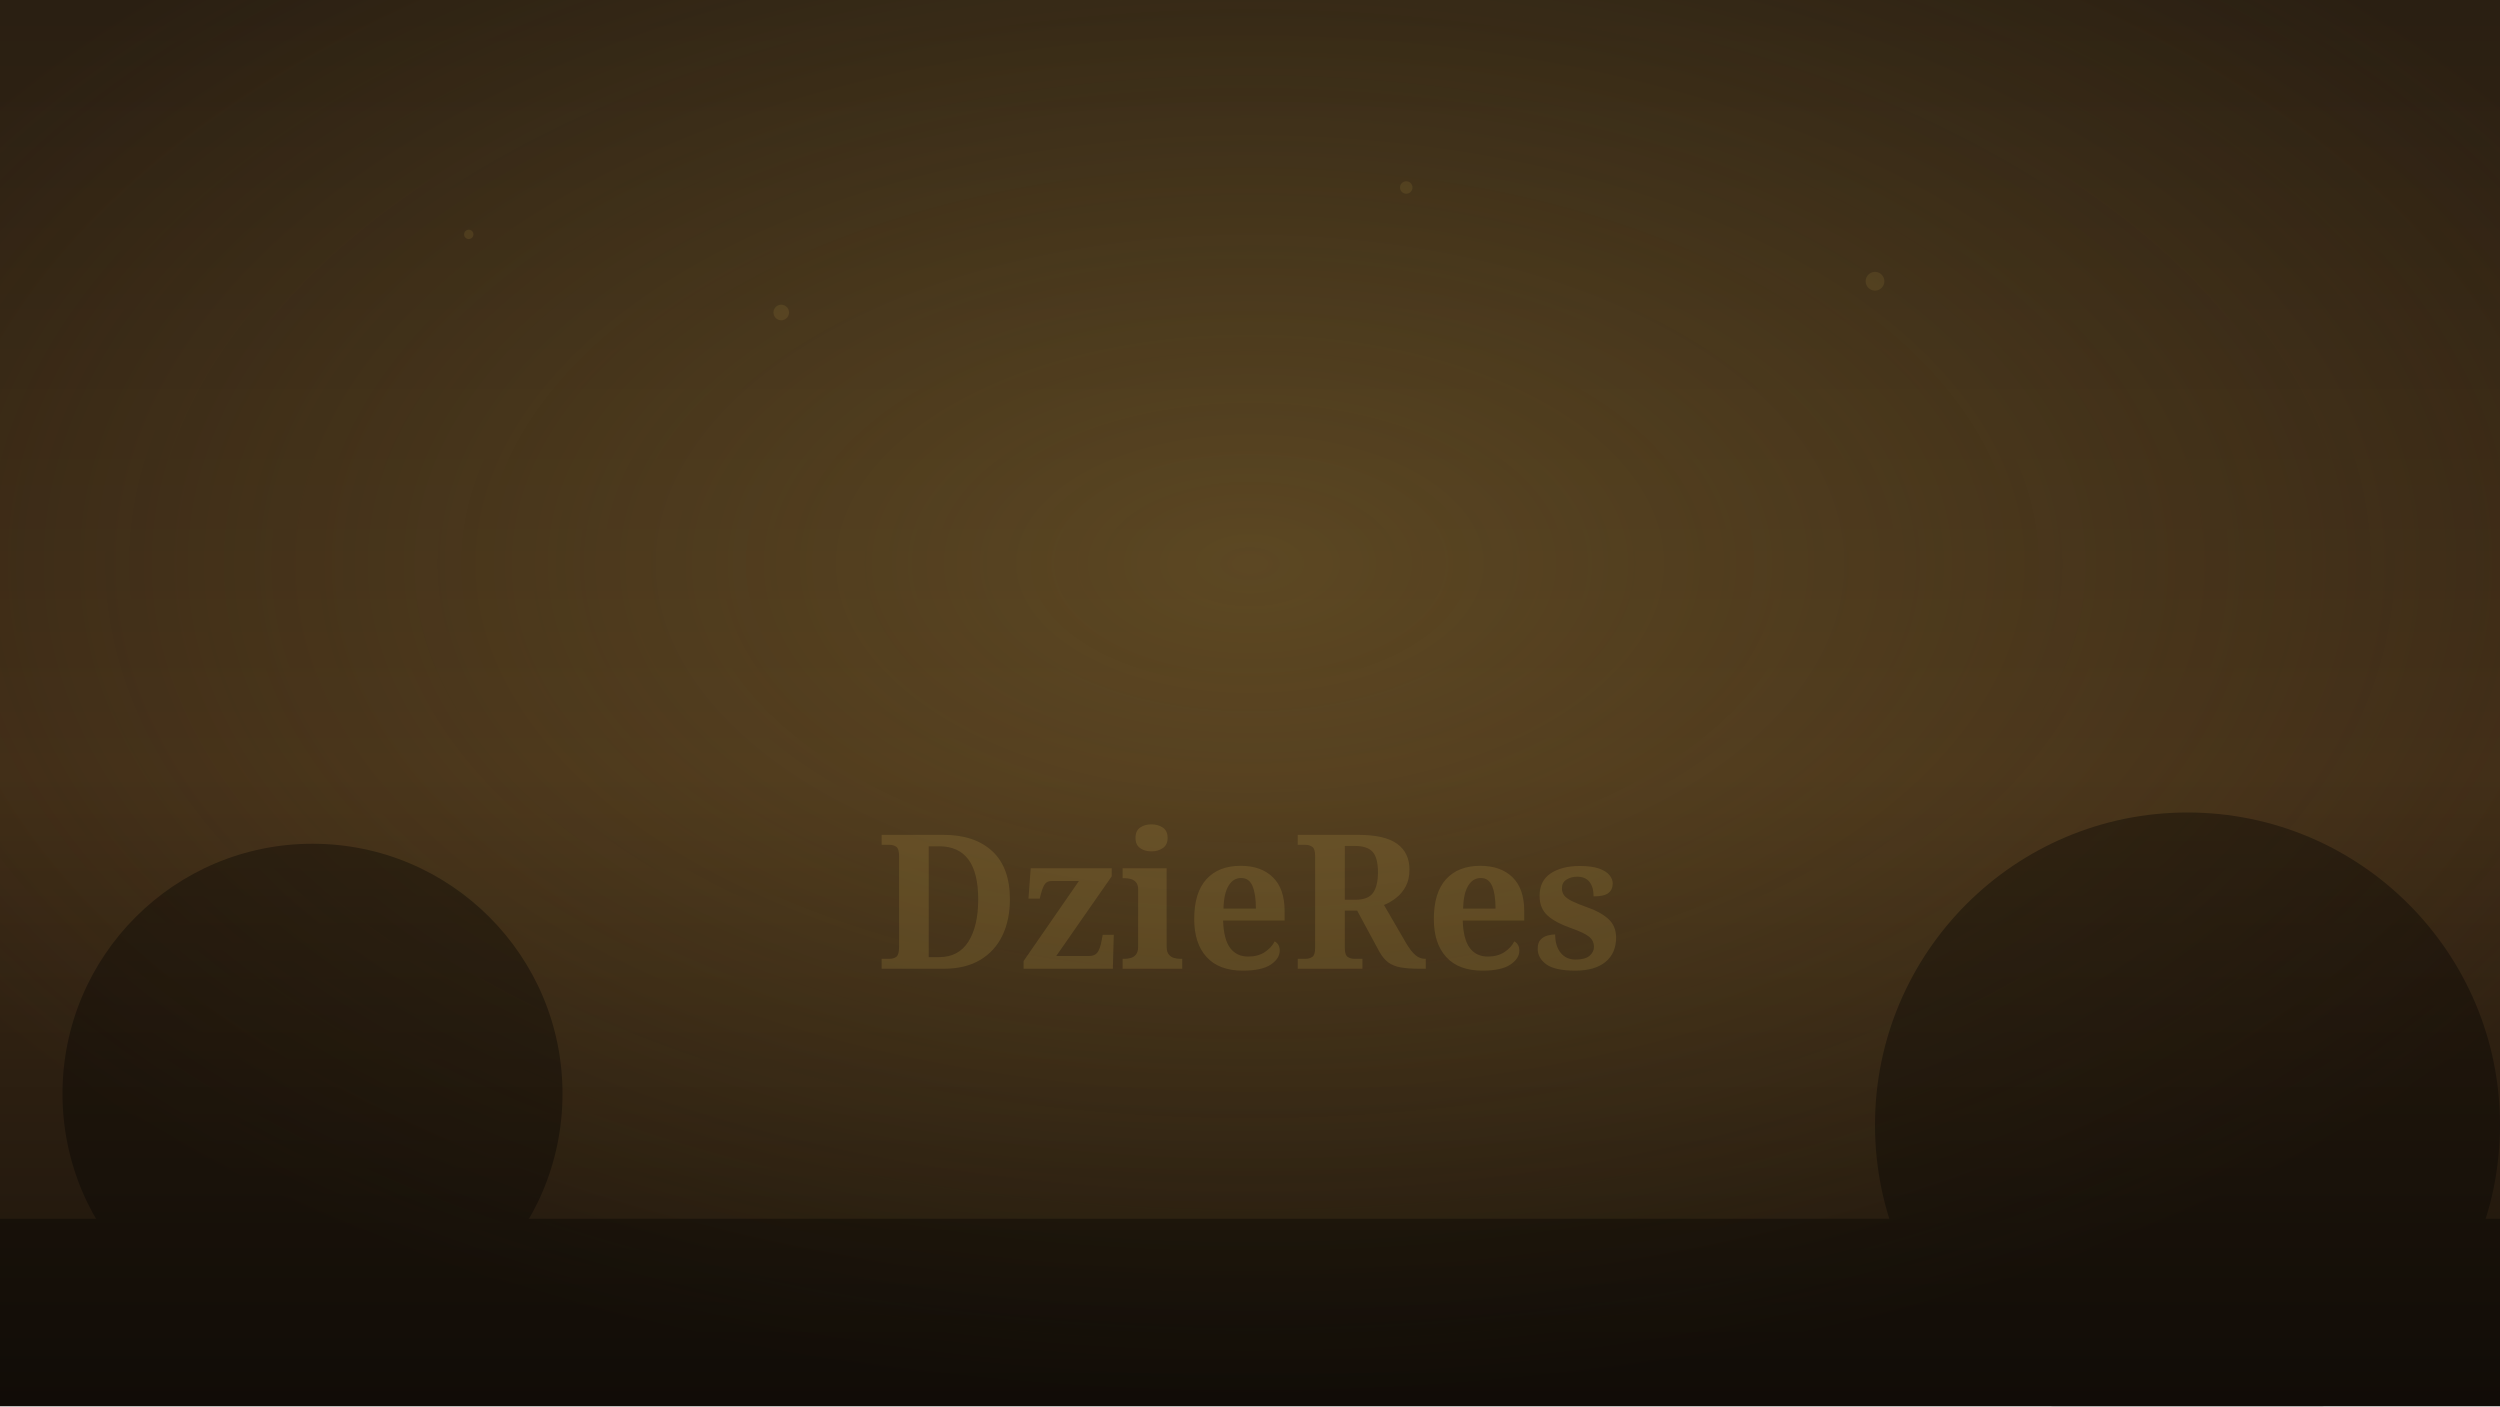
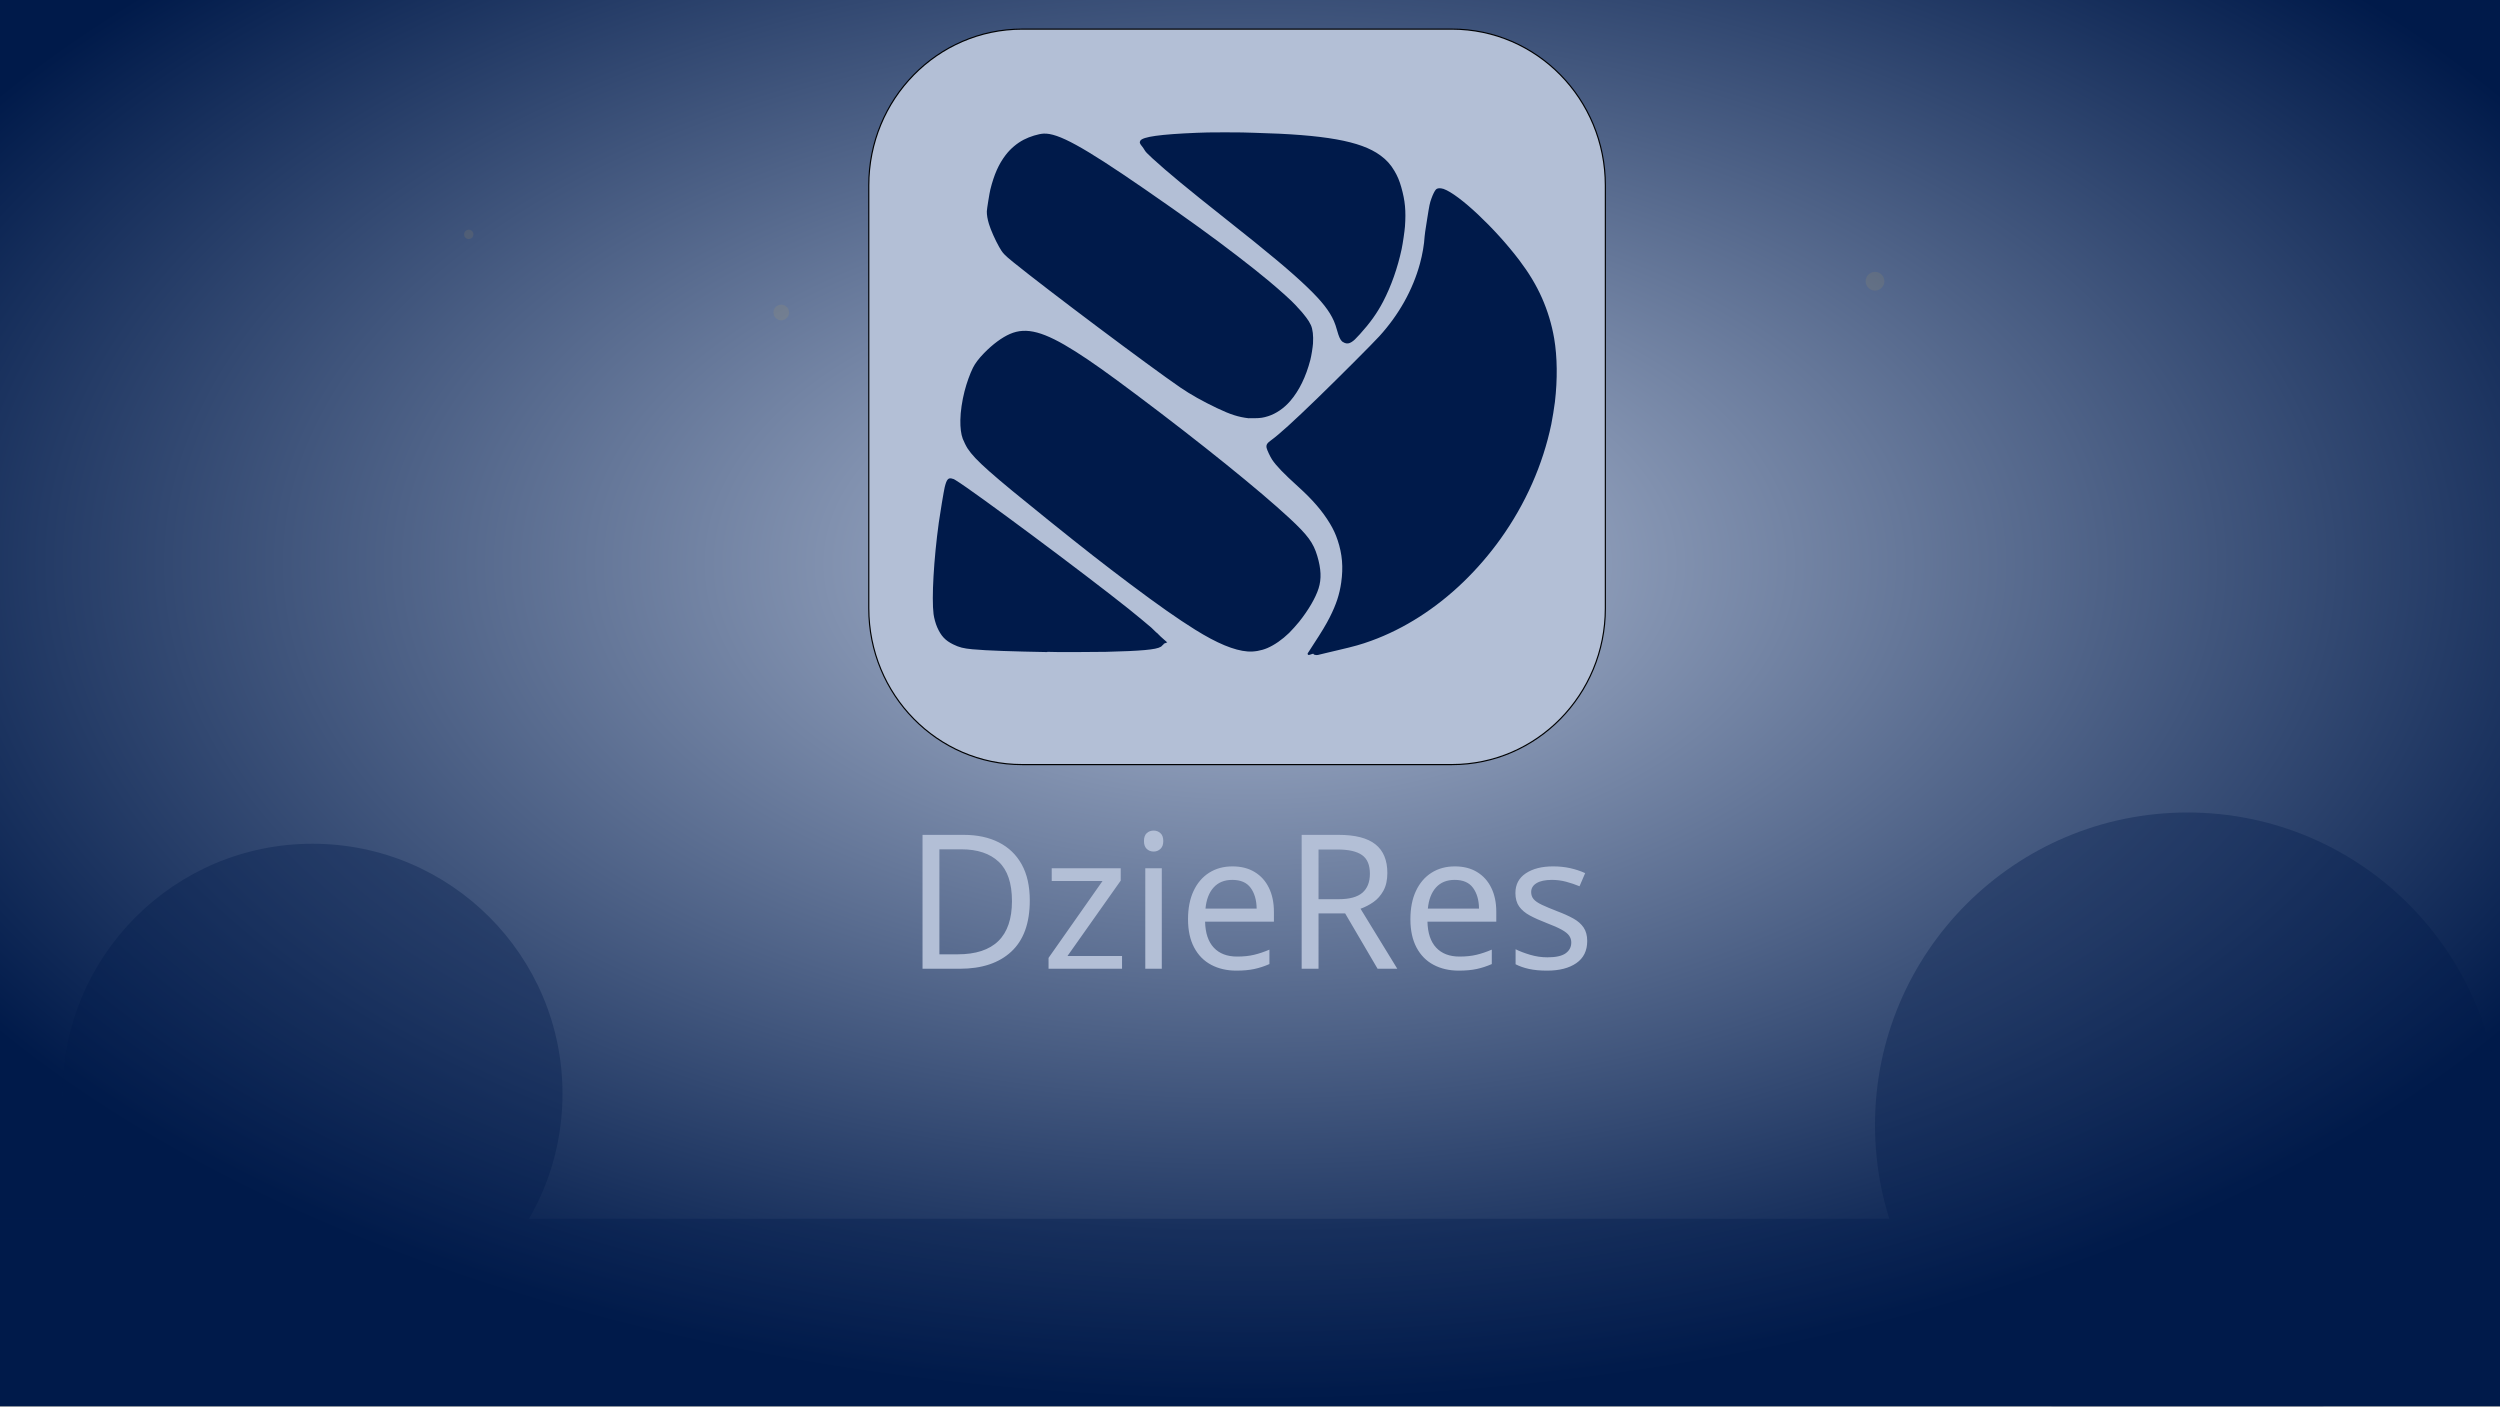
- <svg xmlns="http://www.w3.org/2000/svg" viewBox="0 0 1600 900" width="1600" height="900" preserveAspectRatio="xMidYMid slice">
-   <defs>
+ <svg xmlns="http://www.w3.org/2000/svg" viewBox="0 0 1600 900" width="1600" height="900" preserveAspectRatio="xMidYMid slice" version="1.1" id="svg40" xml:space="preserve">
+   <defs id="defs14">
    <linearGradient id="sky" x1="0" y1="0" x2="0" y2="1">
-       <stop offset="0%" stop-color="#2a1f12" />
-       <stop offset="55%" stop-color="#3d2a16" />
-       <stop offset="100%" stop-color="#1a130b" />
+       <stop offset="0%" stop-color="#2a1f12" id="stop2" />
+       <stop offset="55%" stop-color="#3d2a16" id="stop4" />
+       <stop offset="100%" stop-color="#1a130b" id="stop6" />
    </linearGradient>
    <radialGradient id="glow" cx="50%" cy="40%" r="60%">
-       <stop offset="0%" stop-color="#c9a84c" stop-opacity="0.25" />
-       <stop offset="100%" stop-color="#c9a84c" stop-opacity="0" />
+       <stop offset="0" stop-color="#c9a84c" stop-opacity="0.25" id="stop9" style="stop-color:#b3bfd6;stop-opacity:1;" />
+       <stop offset="1" stop-color="#c9a84c" stop-opacity="0" id="stop11" style="stop-color:#001a4a;stop-opacity:1;" />
    </radialGradient>
  </defs>
-   <rect width="1600" height="900" fill="url(#sky)" />
-   <rect width="1600" height="900" fill="url(#glow)" />
-   <g fill="#000" opacity="0.35">
-     <circle cx="200" cy="700" r="160" />
-     <circle cx="1400" cy="720" r="200" />
-     <rect x="0" y="780" width="1600" height="120" />
+   <rect width="1600" height="900" fill="url(#sky)" id="rect16" />
+   <rect width="1600" height="900" fill="url(#glow)" id="rect18" />
+   <g fill="#000" opacity="0.35" id="g26" style="fill:#001a4a;fill-opacity:1">
+     <circle cx="200" cy="700" r="160" id="circle20" style="fill:#001a4a;fill-opacity:1" />
+     <circle cx="1400" cy="720" r="200" id="circle22" style="fill:#001a4a;fill-opacity:1" />
+     <rect x="0" y="780" width="1600" height="120" id="rect24" style="fill:#001a4a;fill-opacity:1" />
  </g>
-   <g fill="#c9a84c" opacity="0.12">
-     <circle cx="1200" cy="180" r="6" />
-     <circle cx="900" cy="120" r="4" />
-     <circle cx="500" cy="200" r="5" />
-     <circle cx="300" cy="150" r="3" />
+   <g fill="#c9a84c" opacity="0.12" id="g36">
+     <circle cx="1200" cy="180" r="6" id="circle28" />
+     <circle cx="900" cy="120" r="4" id="circle30" />
+     <circle cx="500" cy="200" r="5" id="circle32" />
+     <circle cx="300" cy="150" r="3" id="circle34" />
  </g>
-   <text x="800" y="620" font-family="Playfair Display, Georgia, serif" font-size="120" font-weight="700" text-anchor="middle" fill="#c9a84c" opacity="0.18">DzieRes</text>
+   <g id="layer1" transform="matrix(3.779528,0,0,3.779528,-4166.247,-842.2934)">
+     <g id="g6804" transform="matrix(0.6838708,0,0,0.6838708,402.5508,115.0308)">
+       <rect style="fill:#b3bfd6;fill-opacity:1;stroke:#000102;stroke-width:0.577;stroke-linecap:round;stroke-linejoin:round;paint-order:stroke markers fill" id="rect478-6-5" width="182.092" height="181.818" x="1238.511" y="165.027" ry="38.541" rx="37.831" />
+       <path style="fill:#001a4a;fill-opacity:1;stroke-width:0.046" d="m 1348.766,319.817 c -0.137,0 -0.318,-0.213 -0.322,-0.274 0,0 -0.222,0 -0.59,0.152 -0.322,0.152 -0.618,0.152 -0.661,0.152 -0.046,-0.01 -0.106,-0.152 -0.137,-0.167 -0.046,-0.152 -0.046,-0.167 0.01,-0.274 0.03,0 0.631,-0.988 1.323,-2.05 2.14,-3.264 3.213,-5.049 4.142,-6.889 1.577,-3.124 2.393,-5.607 2.813,-8.559 0.538,-3.785 0.268,-7.017 -0.874,-10.448 -0.512,-1.538 -1.073,-2.752 -1.914,-4.148 -1.867,-3.098 -4.263,-5.877 -7.894,-9.161 -3.555,-3.214 -5.385,-5.113 -6.421,-6.663 -0.477,-0.714 -1.275,-2.41 -1.375,-2.924 -0.137,-0.745 0.091,-1.14 1.086,-1.86 2.017,-1.459 5.527,-4.642 11.497,-10.428 5.257,-5.096 13.64,-13.485 15.336,-15.35 4.849,-5.329 8.295,-11.495 10.062,-18.006 0.617,-2.27 1.038,-4.729 1.15,-6.713 0.03,-0.441 0.153,-1.322 0.6,-4.125 0.62,-3.885 0.641,-3.989 1.088,-5.266 0.34,-0.973 0.824,-1.934 1.114,-2.22 0.387,-0.38 0.985,-0.41 1.879,-0.152 3.883,1.383 12.755,9.737 18.75,17.64 2.39,3.151 4.183,6.131 5.595,9.299 1.421,3.189 2.472,6.664 3.053,10.094 0.776,4.577 0.84,10.135 0.182,15.736 -0.137,1.185 -0.65,4.332 -0.889,5.478 -2.086,10.035 -6.388,19.756 -12.56,28.388 -2.714,3.796 -5.849,7.436 -9.179,10.656 -6.849,6.625 -14.714,11.648 -22.86,14.601 -2.513,0.912 -4.136,1.367 -8.122,2.297 -1.079,0.258 -2.494,0.593 -3.143,0.745 -0.65,0.167 -1.358,0.334 -1.575,0.38 -0.412,0.152 -1.006,0.152 -1.167,0 z m -66.204,-0.684 c -8.041,-0.152 -14.985,-0.349 -18.577,-0.699 -2.21,-0.213 -3.219,-0.471 -4.707,-1.2 -1.985,-0.972 -3.023,-2.089 -3.977,-4.258 -0.384,-0.866 -0.772,-2.279 -0.895,-3.24 -0.501,-3.94 0.046,-13.566 1.298,-22.684 0.289,-2.107 1.257,-7.907 1.457,-8.731 0.497,-2.036 0.918,-2.477 1.994,-2.088 0.204,0 0.545,0.243 0.76,0.365 4.389,2.664 31.63,22.93 42.789,31.834 1.528,1.216 5.258,4.303 5.646,4.668 0.31,0.289 1.023,0.988 1.108,1.079 0.046,0 0.158,0.152 0.245,0.213 0.091,0 0.196,0.167 0.245,0.213 0.362,0.395 0.991,0.988 1.609,1.504 0.403,0.334 0.729,0.623 0.726,0.638 0,0 -0.202,0 -0.442,0.152 -0.406,0.152 -0.438,0.152 -0.456,0.228 -0.012,0 -0.061,0.152 -0.121,0.182 -0.061,0 -0.179,0.152 -0.278,0.243 -0.091,0.152 -0.258,0.228 -0.357,0.289 -1.123,0.684 -4.805,1.018 -13.548,1.231 -2.219,0 -11.915,0.152 -14.519,0 z m 49.603,-0.152 c -3.33,-0.258 -7.553,-2.006 -12.994,-5.4 -4.327,-2.7 -9.182,-6.108 -16.148,-11.337 -6.438,-4.832 -11.304,-8.635 -20.085,-15.701 -14.461,-11.633 -18.174,-14.923 -20.08,-17.79 -0.346,-0.517 -0.976,-1.775 -1.222,-2.433 -0.425,-1.14 -0.628,-2.72 -0.594,-4.662 0.03,-2.062 0.427,-4.75 1.033,-7.104 0.538,-2.086 1.313,-4.252 2.087,-5.827 0.526,-1.064 1.456,-2.296 2.742,-3.615 2.142,-2.196 4.435,-3.891 6.432,-4.757 4.066,-1.764 8.414,-0.593 16.242,4.37 3.818,2.421 7.958,5.359 15.145,10.749 15.917,11.937 30.39,23.614 37.832,30.523 4.492,4.171 5.881,6.058 6.858,9.319 0.963,3.217 1.068,5.715 0.334,8.032 -0.745,2.352 -2.5,5.368 -4.816,8.275 -0.585,0.729 -1.883,2.18 -2.478,2.759 -1.693,1.649 -3.663,3.018 -5.412,3.761 -1.533,0.653 -3.308,0.957 -4.878,0.836 z m 0.319,-57.737 c -2.6,-0.304 -4.555,-0.927 -7.895,-2.521 -3.544,-1.687 -6.568,-3.385 -9.041,-5.08 -7.643,-5.23 -32.956,-24.216 -41.336,-31 -2.326,-1.884 -2.697,-2.284 -3.584,-3.861 -0.985,-1.749 -2.042,-4.133 -2.503,-5.64 -0.369,-1.216 -0.542,-2.234 -0.53,-3.151 0.01,-0.517 0.661,-4.557 0.874,-5.409 0.922,-3.695 2.07,-6.28 3.779,-8.517 1.2,-1.571 2.783,-2.911 4.491,-3.805 1.498,-0.775 3.646,-1.444 4.927,-1.504 3.557,-0.182 9.67,3.167 24.935,13.684 4.985,3.436 9.265,6.449 13.613,9.588 6.184,4.463 13.075,9.755 17.224,13.229 2.889,2.419 5.712,4.97 6.632,5.996 0.137,0.152 0.327,0.365 0.416,0.456 0.091,0.152 0.181,0.198 0.204,0.228 0.015,0 0.216,0.243 0.431,0.471 0.216,0.228 0.489,0.547 0.609,0.684 0.345,0.425 0.647,0.805 0.664,0.836 0.01,0.015 0.137,0.182 0.299,0.38 0.395,0.486 0.906,1.322 1.146,1.866 0.46,1.048 0.637,2.583 0.521,4.552 -0.061,0.927 -0.403,3.072 -0.656,4.045 -1.089,4.191 -2.776,7.638 -4.992,10.206 -1.536,1.779 -3.483,3.115 -5.461,3.745 -1.216,0.38 -1.879,0.486 -3.364,0.501 -0.673,0.01 -1.302,0.01 -1.399,0 z m 23.646,-18.717 c -0.354,-0.152 -0.477,-0.198 -0.664,-0.41 -0.41,-0.441 -0.729,-1.17 -1.108,-2.531 -0.278,-1.003 -0.565,-1.846 -0.825,-2.434 -1.105,-2.495 -2.985,-4.891 -6.477,-8.257 -4.062,-3.914 -9.453,-8.429 -20.473,-17.143 -9.116,-7.208 -14.465,-11.632 -17.962,-14.851 -1.381,-1.276 -1.705,-1.617 -2.013,-2.149 -0.152,-0.258 -0.384,-0.608 -0.529,-0.775 -0.627,-0.745 -0.726,-1.048 -0.472,-1.474 0.603,-0.972 4.908,-1.577 14.007,-1.951 2.146,-0.152 11.547,-0.152 14.258,0 17.424,0.456 26.253,2.029 31.113,5.557 1.549,1.125 2.597,2.278 3.551,3.904 0.752,1.276 1.228,2.416 1.68,4.008 0.957,3.369 1.191,5.865 0.912,9.757 -0.091,1.17 -0.535,4.224 -0.822,5.572 -0.994,4.653 -2.59,9.175 -4.591,13.013 -1.471,2.819 -3.236,5.295 -5.753,8.067 -1.105,1.216 -1.483,1.574 -2.039,1.924 -0.652,0.41 -1.099,0.456 -1.791,0.213 z" id="path397-3-7-3" />
+     </g>
+   </g>
+   <text x="800" y="620" font-family="Playfair Display, Georgia, serif" font-size="120" font-weight="700" text-anchor="middle" fill="#c9a84c" opacity="0.18" id="text38" style="fill:#b3bfd6;fill-opacity:1;-inkscape-font-specification:'NOS, Normal';font-family:NOS;font-weight:normal;font-style:normal;font-stretch:normal;font-variant:normal;font-size:120px;font-variant-ligatures:normal;font-variant-caps:normal;font-variant-numeric:normal;font-variant-east-asian:normal;text-anchor:middle;opacity:1">DzieRes</text>
</svg>
